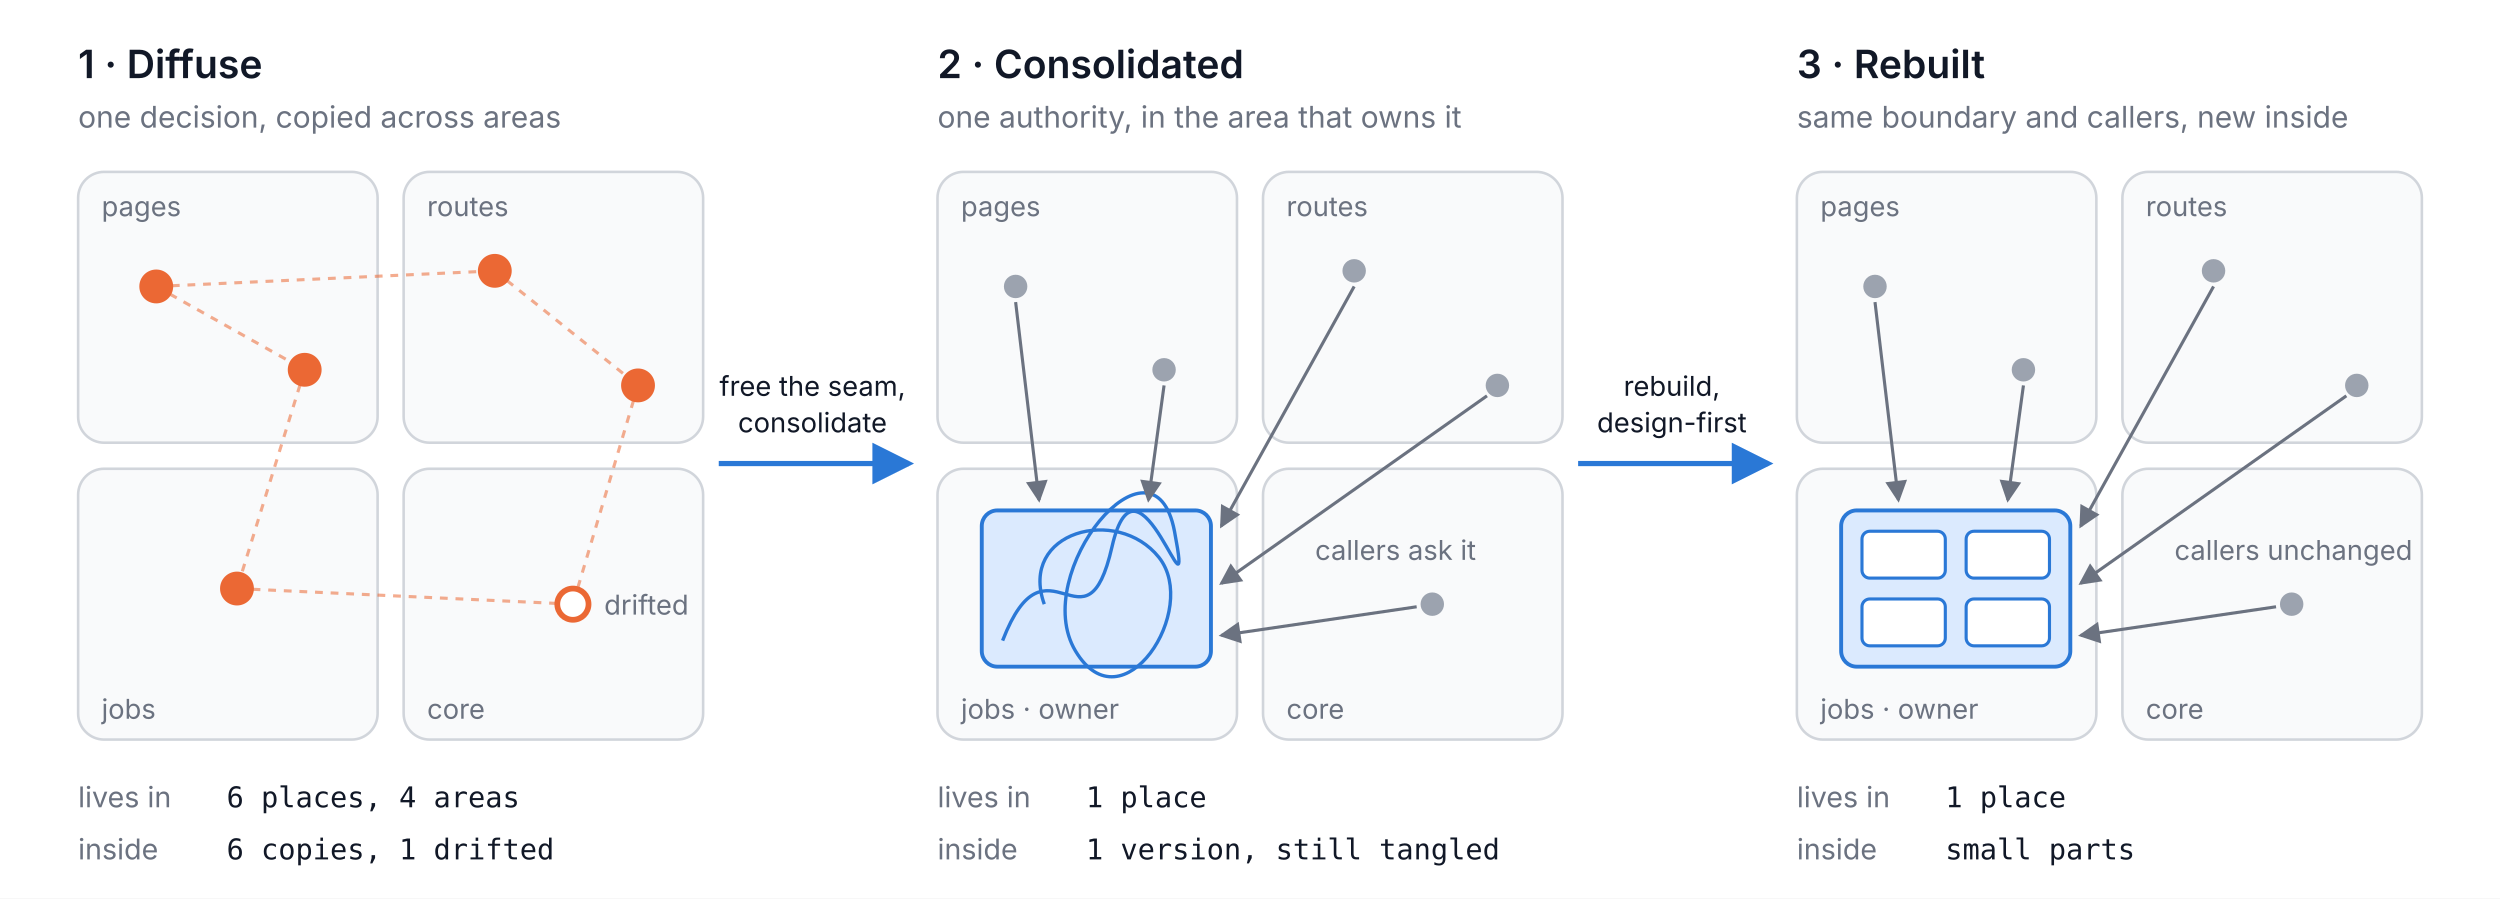
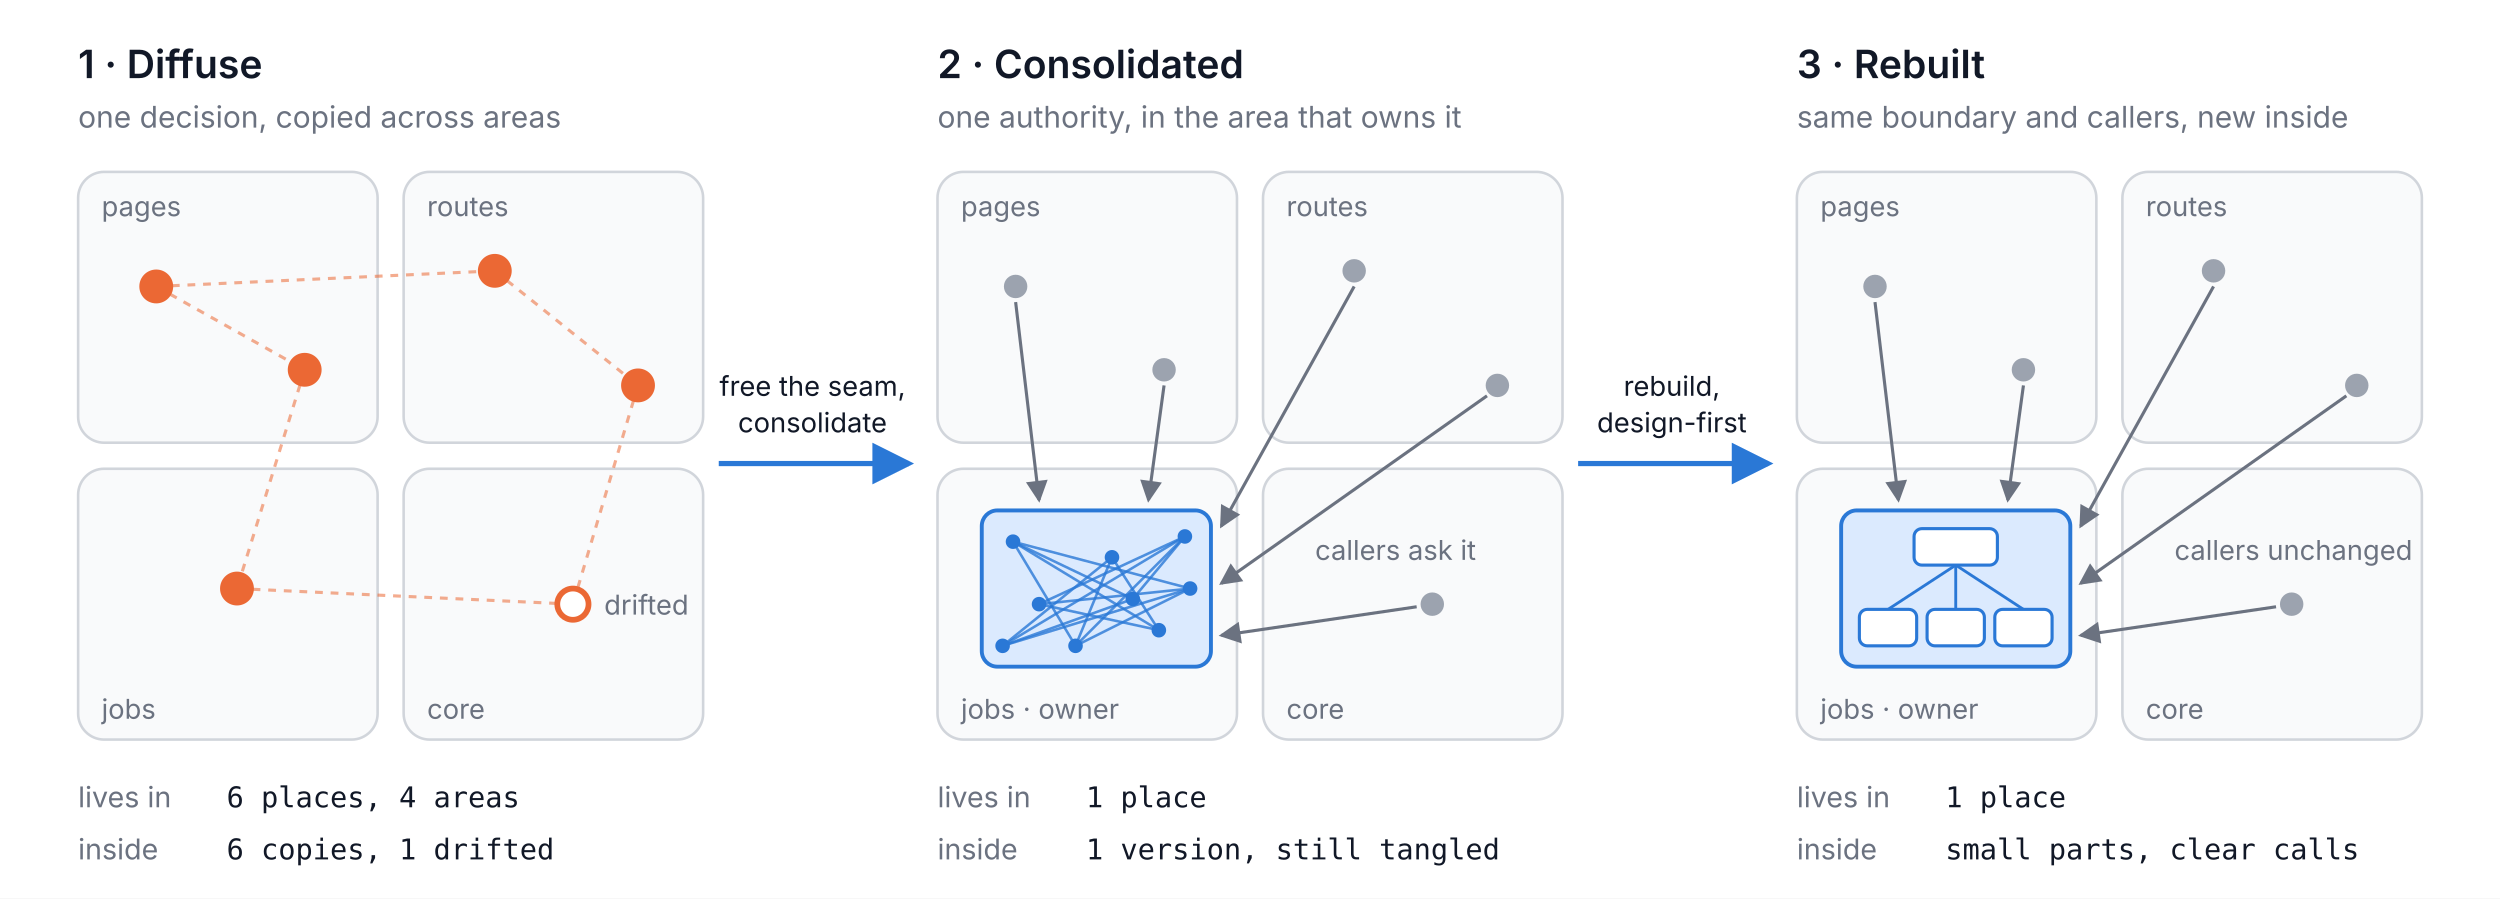
<svg xmlns="http://www.w3.org/2000/svg" width="960" height="345" viewBox="0 0 960 345" font-family="Inter, system-ui, sans-serif" font-size="12" role="img" aria-label="One decision in three states. Diffuse: six copies across four areas, one drifted. Consolidated: one authority in the area that owns it, callers ask it, still tangled inside. Rebuilt: the same boundary and callers, the inside replaced by small parts.">
  <style data-figure-theme="1">@media (prefers-color-scheme: dark){rect[fill="#fff"]:not([fill-opacity]),rect[fill="#ffffff"]:not([fill-opacity]),rect[fill="white"]:not([fill-opacity]){fill:#16181d}[stroke="#fff"],[stroke="#ffffff"],[stroke="white"]{stroke:#16181d}circle[fill="#fff"]:not([fill-opacity]),circle[fill="#ffffff"]:not([fill-opacity]),circle[fill="white"]:not([fill-opacity]){fill:#16181d}path[fill="#fff"]:not([fill-opacity]),path[fill="#ffffff"]:not([fill-opacity]),path[fill="white"]:not([fill-opacity]){fill:#16181d}polygon[fill="#fff"]:not([fill-opacity]),polygon[fill="#ffffff"]:not([fill-opacity]),polygon[fill="white"]:not([fill-opacity]){fill:#16181d}ellipse[fill="#fff"]:not([fill-opacity]),ellipse[fill="#ffffff"]:not([fill-opacity]),ellipse[fill="white"]:not([fill-opacity]){fill:#16181d}text[fill="#111827"]:not([data-on-fill]),text[fill="#1f2937"]:not([data-on-fill]),text[fill="#333"]:not([data-on-fill]),text[fill="#1f2328"]:not([data-on-fill]),text[fill="#555"]:not([data-on-fill]),text[fill="#475569"]:not([data-on-fill]){fill:#e6e6e6}[stroke="#111827"],[stroke="#1f2937"],[stroke="#333"],[stroke="#1f2328"],[stroke="#555"],[stroke="#475569"]{stroke:#e6e6e6}text[fill="#6b7280"]:not([data-on-fill]),text[fill="#666"]:not([data-on-fill]),text[fill="#667085"]:not([data-on-fill]),text[fill="#888"]:not([data-on-fill]),text[fill="#6e7781"]:not([data-on-fill]),text[fill="#999"]:not([data-on-fill]),text[fill="#aaa"]:not([data-on-fill]),text[fill="#bbb"]:not([data-on-fill]),text[fill="#9ca3af"]:not([data-on-fill]),text[fill="#94a3b8"]:not([data-on-fill]){fill:#9aa0a6}[stroke="#6b7280"],[stroke="#666"],[stroke="#667085"],[stroke="#888"],[stroke="#6e7781"],[stroke="#999"],[stroke="#aaa"],[stroke="#bbb"],[stroke="#9ca3af"],[stroke="#94a3b8"]{stroke:#9aa0a6}[stroke="#e5e7eb"],[stroke="#eee"],[stroke="#d1d5db"],[stroke="#f0f0f0"],[stroke="#cbd5e1"],[stroke="#d9d9d9"]{stroke:#2c313a}[fill="#f3f4f6"],[fill="#f9fafb"]{fill:#1f222a}rect[fill="#f0f0f0"],rect[fill="#d1d5db"],rect[fill="#e5e7eb"],rect[fill="#eee"]{fill:#2c313a}text:not([fill]):not([class]):not([data-on-fill]){fill:#e6e6e6}rect[fill="#1f2937"],circle[fill="#1f2937"],path[fill="#1f2937"]{fill:#4b5563}rect[fill="#3b1f5e"],circle[fill="#3b1f5e"],path[fill="#3b1f5e"]{fill:#553185}svg .t,svg .h{fill:#e6e6e6}svg .a,svg .s{fill:#9aa0a6}svg .f{fill:#1f222a;stroke:#2c313a}svg .g{stroke:#2c313a}rect[fill="#dbeafe"]{fill:#1d2d44}rect[fill="#93c5fd"]{fill:#2a5a9a}rect[fill="#fff7ed"]{fill:#2a2118}}</style>
  <defs>
    <marker id="ah" viewBox="0 0 8 8" refX="7" refY="4" markerWidth="7" markerHeight="7" orient="auto">
      <path d="M0 0 L8 4 L0 8 z" fill="#6b7280" />
    </marker>
    <marker id="ab" viewBox="0 0 8 8" refX="7" refY="4" markerWidth="8" markerHeight="8" orient="auto">
      <path d="M0 0 L8 4 L0 8 z" fill="#2a78d6" />
    </marker>
  </defs>
  <rect x="0" y="0" width="960" height="345" fill="#fff" />
  <g transform="translate(25,0)">
    <text x="5" y="30" font-size="15" font-weight="600" fill="#111827">1 · Diffuse</text>
    <text x="5" y="49" font-size="11.5" fill="#6b7280">one decision, copied across areas</text>
    <rect x="5" y="66" width="115" height="104" rx="10" fill="#f9fafb" stroke="#d1d5db" />
    <rect x="130" y="66" width="115" height="104" rx="10" fill="#f9fafb" stroke="#d1d5db" />
    <rect x="5" y="180" width="115" height="104" rx="10" fill="#f9fafb" stroke="#d1d5db" />
    <rect x="130" y="180" width="115" height="104" rx="10" fill="#f9fafb" stroke="#d1d5db" />
    <text x="14" y="83" font-size="10.5" fill="#6b7280">pages</text>
    <text x="139" y="83" font-size="10.5" fill="#6b7280">routes</text>
    <text x="14" y="276" font-size="10.5" fill="#6b7280">jobs</text>
    <text x="139" y="276" font-size="10.5" fill="#6b7280">core</text>
    <g stroke="#eb6834" stroke-opacity="0.55" stroke-width="1.2" stroke-dasharray="3 3" fill="none">
      <path d="M35 110 L92 142" />
      <path d="M92 142 L66 226" />
      <path d="M35 110 L165 104" />
      <path d="M165 104 L220 148" />
      <path d="M220 148 L195 232" />
      <path d="M66 226 L195 232" />
    </g>
    <circle cx="35" cy="110" r="6.5" fill="#eb6834" />
    <circle cx="92" cy="142" r="6.5" fill="#eb6834" />
    <circle cx="165" cy="104" r="6.5" fill="#eb6834" />
    <circle cx="220" cy="148" r="6.5" fill="#eb6834" />
    <circle cx="66" cy="226" r="6.5" fill="#eb6834" />
    <circle cx="195" cy="232" r="6" fill="#fff" stroke="#eb6834" stroke-width="2.2" />
    <text x="207" y="236" font-size="10.5" fill="#6b7280">drifted</text>
    <text x="5" y="310" font-size="11" fill="#6b7280">lives in</text>
    <text x="62" y="310" font-size="11" fill="#111827" font-family="JetBrains Mono, ui-monospace, monospace">6 places, 4 areas</text>
    <text x="5" y="330" font-size="11" fill="#6b7280">inside</text>
    <text x="62" y="330" font-size="11" fill="#111827" font-family="JetBrains Mono, ui-monospace, monospace">6 copies, 1 drifted</text>
  </g>
  <text x="312" y="152" font-size="10.5" fill="#111827" text-anchor="middle">free the seam,</text>
  <text x="312" y="166" font-size="10.5" fill="#111827" text-anchor="middle">consolidate</text>
  <line x1="276" y1="178" x2="349" y2="178" stroke="#2a78d6" stroke-width="2" marker-end="url(#ab)" />
  <g transform="translate(355,0)">
    <text x="5" y="30" font-size="15" font-weight="600" fill="#111827">2 · Consolidated</text>
    <text x="5" y="49" font-size="11.5" fill="#6b7280">one authority, in the area that owns it</text>
    <rect x="5" y="66" width="115" height="104" rx="10" fill="#f9fafb" stroke="#d1d5db" />
    <rect x="130" y="66" width="115" height="104" rx="10" fill="#f9fafb" stroke="#d1d5db" />
    <rect x="5" y="180" width="115" height="104" rx="10" fill="#f9fafb" stroke="#d1d5db" />
    <rect x="130" y="180" width="115" height="104" rx="10" fill="#f9fafb" stroke="#d1d5db" />
    <text x="14" y="83" font-size="10.5" fill="#6b7280">pages</text>
    <text x="139" y="83" font-size="10.5" fill="#6b7280">routes</text>
    <text x="14" y="276" font-size="10.5" fill="#6b7280">jobs · owner</text>
    <text x="139" y="276" font-size="10.5" fill="#6b7280">core</text>
    <rect x="22" y="196" width="88" height="60" rx="6" fill="#dbeafe" stroke="#2a78d6" stroke-width="1.5" />
-     <path d="M30 246 C 47 202, 62 254, 72 210 S 104 246, 96 204 S 40 220, 58 250 S 106 234, 90 214 S 36 204, 46 232" fill="none" stroke="#2a78d6" stroke-width="1.3" />
+     <g stroke="#2a78d6" stroke-width="1" stroke-opacity="0.8">
+       <line x1="34" y1="208" x2="58" y2="248" />
+       <line x1="34" y1="208" x2="90" y2="242" />
+       <line x1="34" y1="208" x2="102" y2="226" />
+       <line x1="58" y1="248" x2="100" y2="206" />
+       <line x1="58" y1="248" x2="72" y2="214" />
+       <line x1="100" y1="206" x2="44" y2="232" />
+       <line x1="100" y1="206" x2="30" y2="248" />
+       <line x1="44" y1="232" x2="90" y2="242" />
+       <line x1="44" y1="232" x2="102" y2="226" />
+       <line x1="90" y1="242" x2="72" y2="214" />
+       <line x1="72" y1="214" x2="30" y2="248" />
+       <line x1="102" y1="226" x2="30" y2="248" />
+       <line x1="80" y1="230" x2="34" y2="208" />
+       <line x1="80" y1="230" x2="100" y2="206" />
+       <line x1="80" y1="230" x2="30" y2="248" />
+       <line x1="58" y1="248" x2="102" y2="226" />
+     </g>
+     <circle cx="34" cy="208" r="2.8" fill="#2a78d6" />
+     <circle cx="58" cy="248" r="2.8" fill="#2a78d6" />
+     <circle cx="100" cy="206" r="2.8" fill="#2a78d6" />
+     <circle cx="44" cy="232" r="2.8" fill="#2a78d6" />
+     <circle cx="90" cy="242" r="2.8" fill="#2a78d6" />
+     <circle cx="72" cy="214" r="2.8" fill="#2a78d6" />
+     <circle cx="102" cy="226" r="2.8" fill="#2a78d6" />
+     <circle cx="30" cy="248" r="2.8" fill="#2a78d6" />
+     <circle cx="80" cy="230" r="2.8" fill="#2a78d6" />
    <g stroke="#6b7280" stroke-width="1.2" fill="none">
      <path d="M35 116 L44 192" marker-end="url(#ah)" />
      <path d="M92 148 L86 192" marker-end="url(#ah)" />
      <path d="M165 110 L114 202" marker-end="url(#ah)" />
      <path d="M216 152 L114 224" marker-end="url(#ah)" />
      <path d="M189 233 L114 244" marker-end="url(#ah)" />
    </g>
    <circle cx="35" cy="110" r="4.5" fill="#9ca3af" />
    <circle cx="92" cy="142" r="4.5" fill="#9ca3af" />
    <circle cx="165" cy="104" r="4.5" fill="#9ca3af" />
    <circle cx="220" cy="148" r="4.5" fill="#9ca3af" />
    <circle cx="195" cy="232" r="4.5" fill="#9ca3af" />
    <text x="150" y="215" font-size="10.5" fill="#6b7280">callers ask it</text>
    <text x="5" y="310" font-size="11" fill="#6b7280">lives in</text>
    <text x="62" y="310" font-size="11" fill="#111827" font-family="JetBrains Mono, ui-monospace, monospace">1 place</text>
    <text x="5" y="330" font-size="11" fill="#6b7280">inside</text>
    <text x="62" y="330" font-size="11" fill="#111827" font-family="JetBrains Mono, ui-monospace, monospace">1 version, still tangled</text>
  </g>
  <text x="642" y="152" font-size="10.5" fill="#111827" text-anchor="middle">rebuild,</text>
  <text x="642" y="166" font-size="10.5" fill="#111827" text-anchor="middle">design-first</text>
  <line x1="606" y1="178" x2="679" y2="178" stroke="#2a78d6" stroke-width="2" marker-end="url(#ab)" />
  <g transform="translate(685,0)">
    <text x="5" y="30" font-size="15" font-weight="600" fill="#111827">3 · Rebuilt</text>
    <text x="5" y="49" font-size="11.5" fill="#6b7280">same boundary and callers, new inside</text>
    <rect x="5" y="66" width="115" height="104" rx="10" fill="#f9fafb" stroke="#d1d5db" />
    <rect x="130" y="66" width="115" height="104" rx="10" fill="#f9fafb" stroke="#d1d5db" />
    <rect x="5" y="180" width="115" height="104" rx="10" fill="#f9fafb" stroke="#d1d5db" />
    <rect x="130" y="180" width="115" height="104" rx="10" fill="#f9fafb" stroke="#d1d5db" />
    <text x="14" y="83" font-size="10.5" fill="#6b7280">pages</text>
    <text x="139" y="83" font-size="10.5" fill="#6b7280">routes</text>
    <text x="14" y="276" font-size="10.5" fill="#6b7280">jobs · owner</text>
    <text x="139" y="276" font-size="10.5" fill="#6b7280">core</text>
    <rect x="22" y="196" width="88" height="60" rx="6" fill="#dbeafe" stroke="#2a78d6" stroke-width="1.5" />
-     <rect x="30" y="204" width="32" height="18" rx="3" fill="#fff" stroke="#2a78d6" stroke-width="1.2" />
-     <rect x="70" y="204" width="32" height="18" rx="3" fill="#fff" stroke="#2a78d6" stroke-width="1.2" />
-     <rect x="30" y="230" width="32" height="18" rx="3" fill="#fff" stroke="#2a78d6" stroke-width="1.2" />
-     <rect x="70" y="230" width="32" height="18" rx="3" fill="#fff" stroke="#2a78d6" stroke-width="1.2" />
+     <g stroke="#2a78d6" stroke-width="1.1">
+       <line x1="66" y1="217" x2="40" y2="234" />
+       <line x1="66" y1="217" x2="66" y2="234" />
+       <line x1="66" y1="217" x2="92" y2="234" />
+     </g>
+     <rect x="50" y="203" width="32" height="14" rx="3" fill="#fff" stroke="#2a78d6" stroke-width="1.2" />
+     <rect x="29" y="234" width="22" height="14" rx="3" fill="#fff" stroke="#2a78d6" stroke-width="1.2" />
+     <rect x="55" y="234" width="22" height="14" rx="3" fill="#fff" stroke="#2a78d6" stroke-width="1.2" />
+     <rect x="81" y="234" width="22" height="14" rx="3" fill="#fff" stroke="#2a78d6" stroke-width="1.2" />
    <g stroke="#6b7280" stroke-width="1.2" fill="none">
      <path d="M35 116 L44 192" marker-end="url(#ah)" />
      <path d="M92 148 L86 192" marker-end="url(#ah)" />
      <path d="M165 110 L114 202" marker-end="url(#ah)" />
      <path d="M216 152 L114 224" marker-end="url(#ah)" />
      <path d="M189 233 L114 244" marker-end="url(#ah)" />
    </g>
    <circle cx="35" cy="110" r="4.5" fill="#9ca3af" />
    <circle cx="92" cy="142" r="4.5" fill="#9ca3af" />
    <circle cx="165" cy="104" r="4.5" fill="#9ca3af" />
    <circle cx="220" cy="148" r="4.5" fill="#9ca3af" />
    <circle cx="195" cy="232" r="4.5" fill="#9ca3af" />
    <text x="150" y="215" font-size="10.5" fill="#6b7280">callers unchanged</text>
    <text x="5" y="310" font-size="11" fill="#6b7280">lives in</text>
    <text x="62" y="310" font-size="11" fill="#111827" font-family="JetBrains Mono, ui-monospace, monospace">1 place</text>
    <text x="5" y="330" font-size="11" fill="#6b7280">inside</text>
-     <text x="62" y="330" font-size="11" fill="#111827" font-family="JetBrains Mono, ui-monospace, monospace">small parts</text>
+     <text x="62" y="330" font-size="11" fill="#111827" font-family="JetBrains Mono, ui-monospace, monospace">small parts, clear calls</text>
  </g>
</svg>
